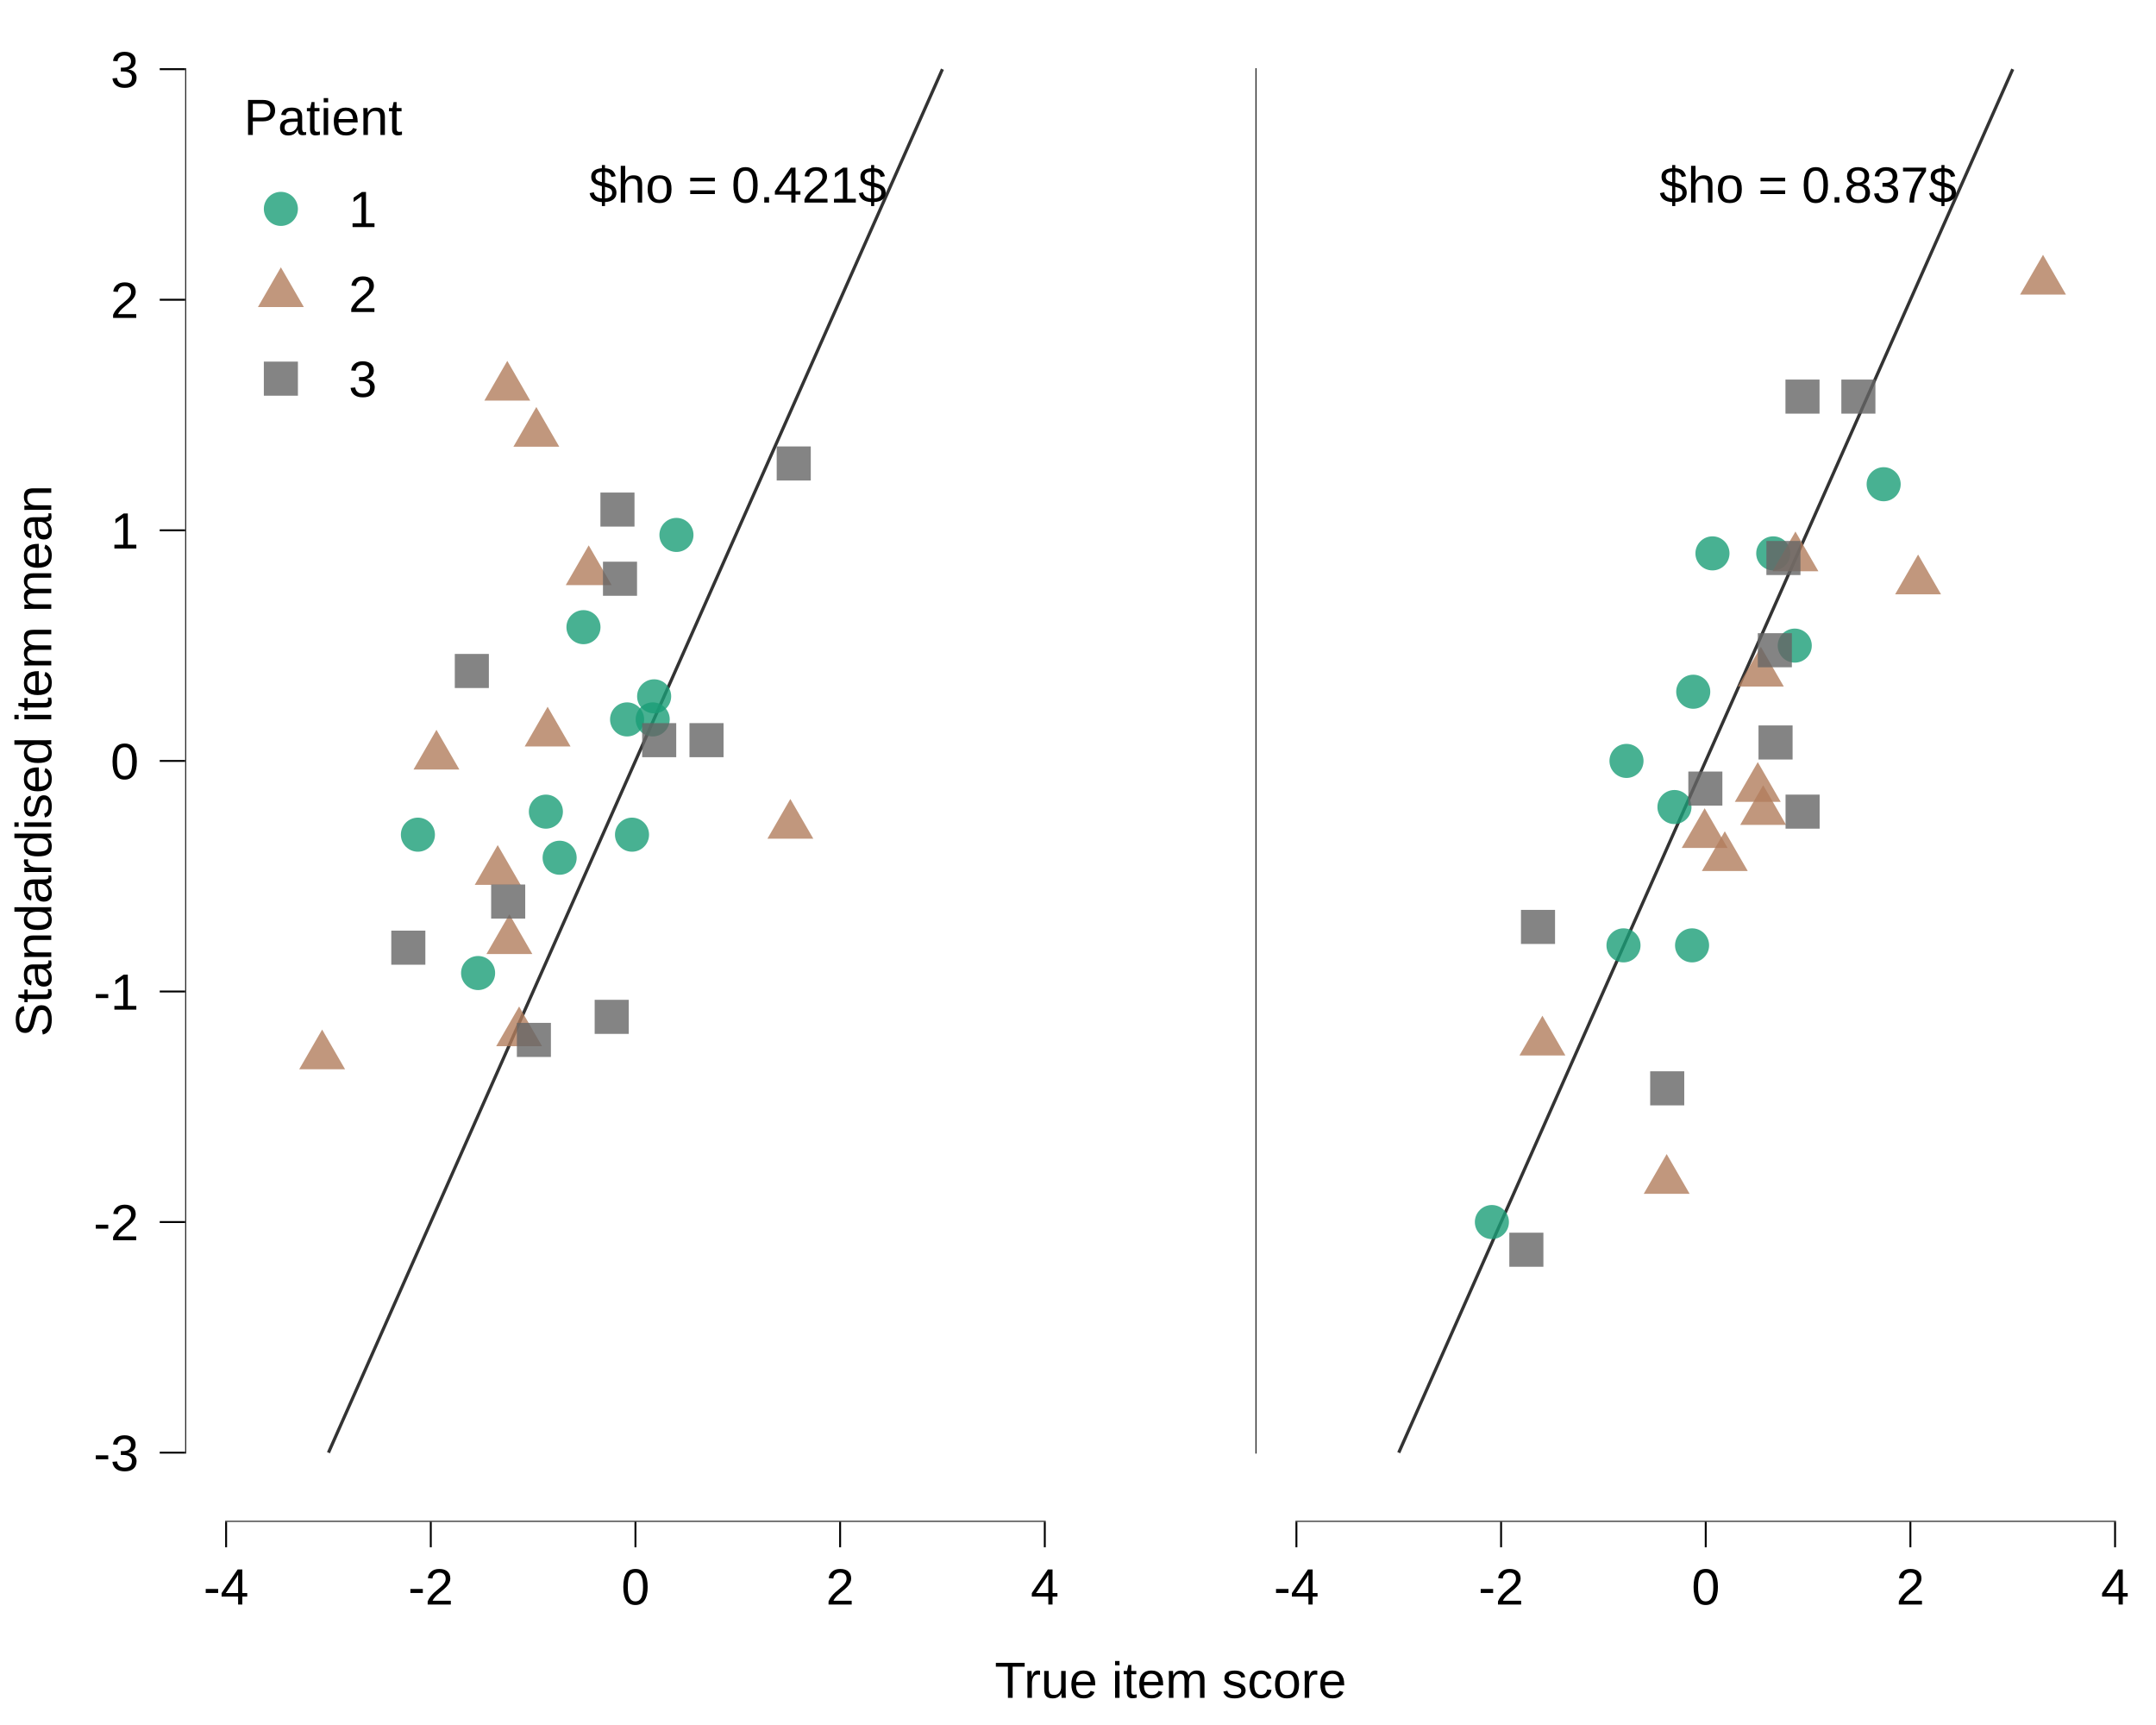
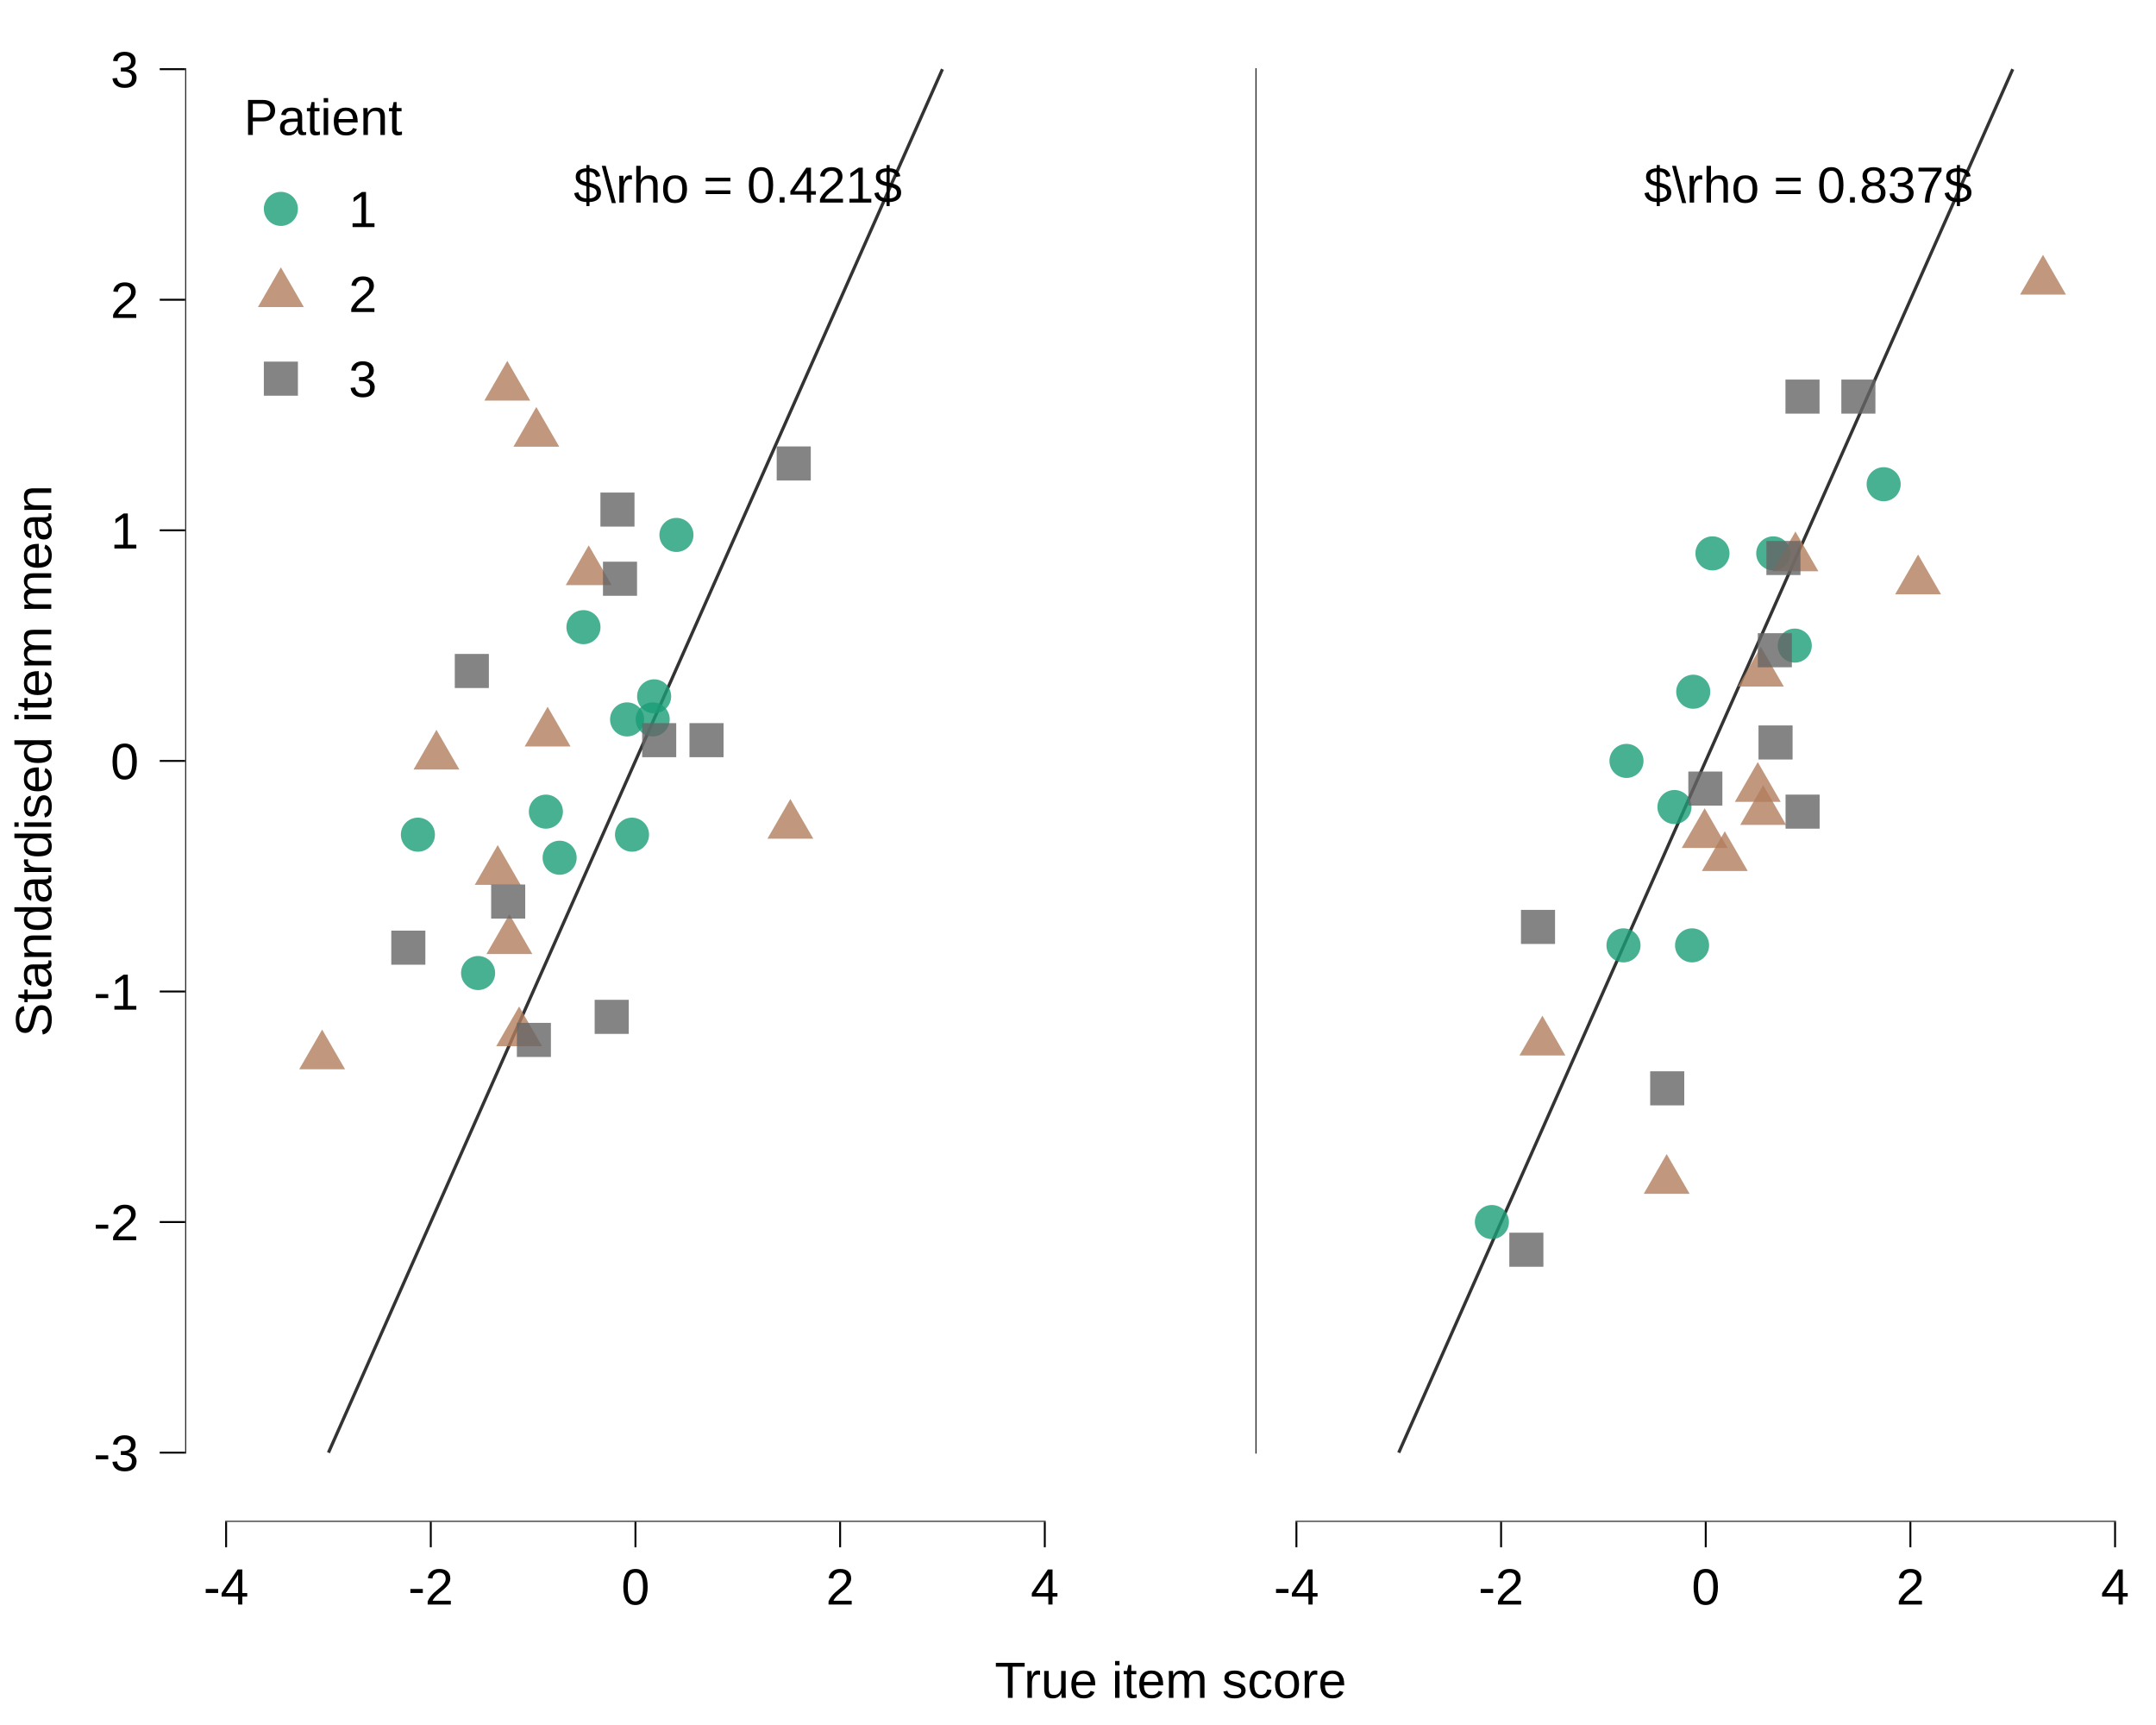
<svg xmlns="http://www.w3.org/2000/svg" class="svglite" width="720.00pt" height="576.00pt" viewBox="0 0 720.00 576.00">
  <defs>
    <style type="text/css">
    .svglite line, .svglite polyline, .svglite polygon, .svglite path, .svglite rect, .svglite circle {
      fill: none;
      stroke: #000000;
      stroke-linecap: round;
      stroke-linejoin: round;
      stroke-miterlimit: 10.00;
    }
    .svglite text {
      white-space: pre;
    }
  </style>
  </defs>
  <rect width="100%" height="100%" style="stroke: none; fill: #FFFFFF;" />
  <defs>
    <clipPath id="cpMC4wMHw3MjAuMDB8MC4wMHw1NzYuMDA=">
      <rect x="0.00" y="0.00" width="720.00" height="576.00" />
    </clipPath>
  </defs>
  <g clip-path="url(#cpMC4wMHw3MjAuMDB8MC4wMHw1NzYuMDA=)">
    <rect x="-0" y="0.00" width="720.00" height="576.00" style="stroke-width: 10.67; stroke: none;" />
  </g>
  <defs>
    <clipPath id="cpNjEuODR8MzYyLjU3fDAuMDB8NTA4LjE1">
      <rect x="61.84" y="0.00" width="300.73" height="508.15" />
    </clipPath>
  </defs>
  <g clip-path="url(#cpNjEuODR8MzYyLjU3fDAuMDB8NTA4LjE1)">
    <rect x="61.84" y="0.00" width="300.73" height="508.15" style="stroke-width: 10.67; stroke: none;" />
    <line x1="109.69" y1="485.06" x2="314.73" y2="23.10" style="stroke-width: 1.07; stroke: #333333; stroke-linecap: butt;" />
    <circle cx="159.66" cy="324.91" r="5.69" style="stroke-width: 0.71; stroke: none; fill: #1B9E77; fill-opacity: 0.80;" />
    <circle cx="217.97" cy="240.22" r="5.69" style="stroke-width: 0.71; stroke: none; fill: #1B9E77; fill-opacity: 0.80;" />
    <circle cx="209.42" cy="240.22" r="5.69" style="stroke-width: 0.71; stroke: none; fill: #1B9E77; fill-opacity: 0.80;" />
    <circle cx="194.85" cy="209.42" r="5.69" style="stroke-width: 0.71; stroke: none; fill: #1B9E77; fill-opacity: 0.80;" />
    <circle cx="182.30" cy="271.02" r="5.69" style="stroke-width: 0.71; stroke: none; fill: #1B9E77; fill-opacity: 0.80;" />
    <circle cx="225.90" cy="178.62" r="5.69" style="stroke-width: 0.71; stroke: none; fill: #1B9E77; fill-opacity: 0.80;" />
    <circle cx="211.06" cy="278.71" r="5.69" style="stroke-width: 0.71; stroke: none; fill: #1B9E77; fill-opacity: 0.80;" />
    <circle cx="218.45" cy="232.52" r="5.69" style="stroke-width: 0.71; stroke: none; fill: #1B9E77; fill-opacity: 0.80;" />
    <circle cx="139.56" cy="278.71" r="5.69" style="stroke-width: 0.71; stroke: none; fill: #1B9E77; fill-opacity: 0.80;" />
    <circle cx="186.89" cy="286.41" r="5.69" style="stroke-width: 0.71; stroke: none; fill: #1B9E77; fill-opacity: 0.80;" />
    <polygon points="173.36,336.08 181.02,349.35 165.70,349.35 " style="stroke-width: 0.71; stroke: none; fill: #B27D5D; fill-opacity: 0.80;" />
    <polygon points="263.94,266.79 271.61,280.06 256.28,280.06 " style="stroke-width: 0.71; stroke: none; fill: #B27D5D; fill-opacity: 0.80;" />
    <polygon points="196.60,182.10 204.26,195.37 188.94,195.37 " style="stroke-width: 0.71; stroke: none; fill: #B27D5D; fill-opacity: 0.80;" />
    <polygon points="179.11,135.90 186.77,149.17 171.45,149.17 " style="stroke-width: 0.71; stroke: none; fill: #B27D5D; fill-opacity: 0.80;" />
    <polygon points="166.21,282.19 173.87,295.46 158.55,295.46 " style="stroke-width: 0.71; stroke: none; fill: #B27D5D; fill-opacity: 0.80;" />
    <polygon points="169.41,120.50 177.07,133.77 161.75,133.77 " style="stroke-width: 0.71; stroke: none; fill: #B27D5D; fill-opacity: 0.80;" />
    <polygon points="107.58,343.78 115.24,357.05 99.92,357.05 " style="stroke-width: 0.71; stroke: none; fill: #B27D5D; fill-opacity: 0.80;" />
    <polygon points="145.75,243.69 153.41,256.96 138.09,256.96 " style="stroke-width: 0.71; stroke: none; fill: #B27D5D; fill-opacity: 0.80;" />
    <polygon points="170.11,305.28 177.77,318.56 162.45,318.56 " style="stroke-width: 0.71; stroke: none; fill: #B27D5D; fill-opacity: 0.80;" />
    <polygon points="182.88,235.99 190.54,249.26 175.22,249.26 " style="stroke-width: 0.71; stroke: none; fill: #B27D5D; fill-opacity: 0.80;" />
    <polygon points="230.25,252.84 241.63,252.84 241.63,241.46 230.25,241.46 " style="stroke-width: 0.71; stroke: none; fill: #666666; fill-opacity: 0.80;" />
    <polygon points="164.02,306.73 175.40,306.73 175.40,295.35 164.02,295.35 " style="stroke-width: 0.71; stroke: none; fill: #666666; fill-opacity: 0.80;" />
    <polygon points="201.36,198.94 212.74,198.94 212.74,187.56 201.36,187.56 " style="stroke-width: 0.71; stroke: none; fill: #666666; fill-opacity: 0.80;" />
    <polygon points="172.61,352.93 183.98,352.93 183.98,341.55 172.61,341.55 " style="stroke-width: 0.71; stroke: none; fill: #666666; fill-opacity: 0.80;" />
    <polygon points="130.67,322.13 142.05,322.13 142.05,310.75 130.67,310.75 " style="stroke-width: 0.71; stroke: none; fill: #666666; fill-opacity: 0.80;" />
    <polygon points="200.51,175.84 211.89,175.84 211.89,164.47 200.51,164.47 " style="stroke-width: 0.71; stroke: none; fill: #666666; fill-opacity: 0.80;" />
    <polygon points="198.59,345.23 209.97,345.23 209.97,333.85 198.59,333.85 " style="stroke-width: 0.71; stroke: none; fill: #666666; fill-opacity: 0.80;" />
    <polygon points="214.45,252.84 225.83,252.84 225.83,241.46 214.45,241.46 " style="stroke-width: 0.71; stroke: none; fill: #666666; fill-opacity: 0.80;" />
    <polygon points="151.88,229.74 163.26,229.74 163.26,218.36 151.88,218.36 " style="stroke-width: 0.71; stroke: none; fill: #666666; fill-opacity: 0.80;" />
    <polygon points="259.38,160.45 270.76,160.45 270.76,149.07 259.38,149.07 " style="stroke-width: 0.71; stroke: none; fill: #666666; fill-opacity: 0.80;" />
-     <text x="246.38" y="67.64" text-anchor="middle" style="font-size: 16.93px; font-family: &quot;Liberation Sans&quot;;" textLength="106.16px" lengthAdjust="spacingAndGlyphs">$
- ho = 0.421$</text>
+     <text x="246.38" y="67.64" text-anchor="middle" style="font-size: 16.93px; font-family: &quot;Liberation Sans&quot;;" textLength="115.05px" lengthAdjust="spacingAndGlyphs">$\rho = 0.421$</text>
    <line x1="75.19" y1="508.15" x2="349.22" y2="508.15" style="stroke-width: 0.64; stroke-linecap: butt;" />
    <line x1="61.84" y1="485.37" x2="61.84" y2="22.78" style="stroke-width: 0.64; stroke-linecap: butt;" />
    <rect x="61.84" y="0.00" width="300.73" height="508.15" style="stroke-width: 0.00; stroke: none;" />
  </g>
  <g clip-path="url(#cpMC4wMHw3MjAuMDB8MC4wMHw1NzYuMDA=)">
</g>
  <defs>
    <clipPath id="cpNDE5LjI3fDcyMC4wMHwwLjAwfDUwOC4xNQ==">
      <rect x="419.27" y="0.00" width="300.73" height="508.15" />
    </clipPath>
  </defs>
  <g clip-path="url(#cpNDE5LjI3fDcyMC4wMHwwLjAwfDUwOC4xNQ==)">
    <rect x="419.27" y="0.00" width="300.73" height="508.15" style="stroke-width: 10.67; stroke: none;" />
    <line x1="467.11" y1="485.06" x2="672.16" y2="23.10" style="stroke-width: 1.07; stroke: #333333; stroke-linecap: butt;" />
    <circle cx="559.19" cy="269.48" r="5.69" style="stroke-width: 0.71; stroke: none; fill: #1B9E77; fill-opacity: 0.80;" />
    <circle cx="543.17" cy="254.08" r="5.69" style="stroke-width: 0.71; stroke: none; fill: #1B9E77; fill-opacity: 0.80;" />
    <circle cx="565.07" cy="315.67" r="5.69" style="stroke-width: 0.71; stroke: none; fill: #1B9E77; fill-opacity: 0.80;" />
    <circle cx="629.05" cy="161.69" r="5.69" style="stroke-width: 0.71; stroke: none; fill: #1B9E77; fill-opacity: 0.80;" />
    <circle cx="599.36" cy="215.58" r="5.69" style="stroke-width: 0.71; stroke: none; fill: #1B9E77; fill-opacity: 0.80;" />
    <circle cx="542.17" cy="315.67" r="5.69" style="stroke-width: 0.71; stroke: none; fill: #1B9E77; fill-opacity: 0.80;" />
    <circle cx="592.18" cy="184.78" r="5.69" style="stroke-width: 0.71; stroke: none; fill: #1B9E77; fill-opacity: 0.80;" />
    <circle cx="571.88" cy="184.78" r="5.69" style="stroke-width: 0.71; stroke: none; fill: #1B9E77; fill-opacity: 0.80;" />
    <circle cx="498.22" cy="408.06" r="5.69" style="stroke-width: 0.71; stroke: none; fill: #1B9E77; fill-opacity: 0.80;" />
    <circle cx="565.46" cy="230.98" r="5.69" style="stroke-width: 0.71; stroke: none; fill: #1B9E77; fill-opacity: 0.80;" />
    <polygon points="599.59,177.48 607.25,190.75 591.93,190.75 " style="stroke-width: 0.71; stroke: none; fill: #B27D5D; fill-opacity: 0.80;" />
    <polygon points="576.00,277.57 583.66,290.84 568.34,290.84 " style="stroke-width: 0.71; stroke: none; fill: #B27D5D; fill-opacity: 0.80;" />
    <polygon points="588.04,215.97 595.70,229.24 580.38,229.24 " style="stroke-width: 0.71; stroke: none; fill: #B27D5D; fill-opacity: 0.80;" />
    <polygon points="588.81,262.17 596.47,275.44 581.15,275.44 " style="stroke-width: 0.71; stroke: none; fill: #B27D5D; fill-opacity: 0.80;" />
    <polygon points="569.27,269.87 576.93,283.14 561.61,283.14 " style="stroke-width: 0.71; stroke: none; fill: #B27D5D; fill-opacity: 0.80;" />
    <polygon points="587.01,254.47 594.67,267.74 579.35,267.74 " style="stroke-width: 0.71; stroke: none; fill: #B27D5D; fill-opacity: 0.80;" />
    <polygon points="515.09,339.16 522.76,352.43 507.43,352.43 " style="stroke-width: 0.71; stroke: none; fill: #B27D5D; fill-opacity: 0.80;" />
    <polygon points="556.59,385.36 564.25,398.63 548.93,398.63 " style="stroke-width: 0.71; stroke: none; fill: #B27D5D; fill-opacity: 0.80;" />
    <polygon points="682.27,85.08 689.93,98.36 674.61,98.36 " style="stroke-width: 0.71; stroke: none; fill: #B27D5D; fill-opacity: 0.80;" />
    <polygon points="640.55,185.17 648.21,198.45 632.88,198.45 " style="stroke-width: 0.71; stroke: none; fill: #B27D5D; fill-opacity: 0.80;" />
    <polygon points="589.89,192.01 601.27,192.01 601.27,180.63 589.89,180.63 " style="stroke-width: 0.71; stroke: none; fill: #666666; fill-opacity: 0.80;" />
    <polygon points="596.29,276.70 607.67,276.70 607.67,265.33 596.29,265.33 " style="stroke-width: 0.71; stroke: none; fill: #666666; fill-opacity: 0.80;" />
    <polygon points="551.08,369.10 562.46,369.10 562.46,357.72 551.08,357.72 " style="stroke-width: 0.71; stroke: none; fill: #666666; fill-opacity: 0.80;" />
    <polygon points="563.82,269.01 575.19,269.01 575.19,257.63 563.82,257.63 " style="stroke-width: 0.71; stroke: none; fill: #666666; fill-opacity: 0.80;" />
    <polygon points="507.93,315.20 519.31,315.20 519.31,303.82 507.93,303.82 " style="stroke-width: 0.71; stroke: none; fill: #666666; fill-opacity: 0.80;" />
    <polygon points="596.26,138.12 607.64,138.12 607.64,126.74 596.26,126.74 " style="stroke-width: 0.71; stroke: none; fill: #666666; fill-opacity: 0.80;" />
    <polygon points="504.04,422.99 515.42,422.99 515.42,411.61 504.04,411.61 " style="stroke-width: 0.71; stroke: none; fill: #666666; fill-opacity: 0.80;" />
    <polygon points="614.92,138.12 626.30,138.12 626.30,126.74 614.92,126.74 " style="stroke-width: 0.71; stroke: none; fill: #666666; fill-opacity: 0.80;" />
    <polygon points="587.02,222.81 598.40,222.81 598.40,211.43 587.02,211.43 " style="stroke-width: 0.71; stroke: none; fill: #666666; fill-opacity: 0.80;" />
    <polygon points="587.26,253.61 598.64,253.61 598.64,242.23 587.26,242.23 " style="stroke-width: 0.71; stroke: none; fill: #666666; fill-opacity: 0.80;" />
-     <text x="603.81" y="67.64" text-anchor="middle" style="font-size: 16.93px; font-family: &quot;Liberation Sans&quot;;" textLength="106.16px" lengthAdjust="spacingAndGlyphs">$
- ho = 0.837$</text>
+     <text x="603.81" y="67.64" text-anchor="middle" style="font-size: 16.93px; font-family: &quot;Liberation Sans&quot;;" textLength="115.05px" lengthAdjust="spacingAndGlyphs">$\rho = 0.837$</text>
    <line x1="432.62" y1="508.15" x2="706.65" y2="508.15" style="stroke-width: 0.64; stroke-linecap: butt;" />
    <line x1="419.27" y1="485.37" x2="419.27" y2="22.78" style="stroke-width: 0.64; stroke-linecap: butt;" />
    <rect x="419.27" y="0.00" width="300.73" height="508.15" style="stroke-width: 0.00; stroke: none;" />
  </g>
  <g clip-path="url(#cpMC4wMHw3MjAuMDB8MC4wMHw1NzYuMDA=)">
</g>
  <defs>
    <clipPath id="cpNjEuODR8MzYyLjU3fDAuMDB8MC4wMA==">
      <rect x="61.84" y="0.00" width="300.73" height="0.00" />
    </clipPath>
  </defs>
  <g clip-path="url(#cpNjEuODR8MzYyLjU3fDAuMDB8MC4wMA==)">
</g>
  <g clip-path="url(#cpMC4wMHw3MjAuMDB8MC4wMHw1NzYuMDA=)">
</g>
  <defs>
    <clipPath id="cpNDE5LjI3fDcyMC4wMHwwLjAwfDAuMDA=">
      <rect x="419.27" y="0.00" width="300.73" height="0.00" />
    </clipPath>
  </defs>
  <g clip-path="url(#cpNDE5LjI3fDcyMC4wMHwwLjAwfDAuMDA=)">
</g>
  <g clip-path="url(#cpMC4wMHw3MjAuMDB8MC4wMHw1NzYuMDA=)">
    <polyline points="61.84,508.15 362.57,508.15 " style="stroke-width: 0.00; stroke: none; stroke-linecap: butt;" />
    <polyline points="75.51,516.66 75.51,508.15 " style="stroke-width: 0.64; stroke-linecap: butt;" />
    <polyline points="143.86,516.66 143.86,508.15 " style="stroke-width: 0.64; stroke-linecap: butt;" />
    <polyline points="212.21,516.66 212.21,508.15 " style="stroke-width: 0.64; stroke-linecap: butt;" />
    <polyline points="280.56,516.66 280.56,508.15 " style="stroke-width: 0.64; stroke-linecap: butt;" />
    <polyline points="348.91,516.66 348.91,508.15 " style="stroke-width: 0.64; stroke-linecap: butt;" />
    <text x="75.51" y="535.77" text-anchor="middle" style="font-size: 17.00px; font-family: &quot;Liberation Sans&quot;;" textLength="15.20px" lengthAdjust="spacingAndGlyphs">-4</text>
    <text x="143.86" y="535.77" text-anchor="middle" style="font-size: 17.00px; font-family: &quot;Liberation Sans&quot;;" textLength="15.20px" lengthAdjust="spacingAndGlyphs">-2</text>
    <text x="212.21" y="535.77" text-anchor="middle" style="font-size: 17.00px; font-family: &quot;Liberation Sans&quot;;" textLength="9.73px" lengthAdjust="spacingAndGlyphs">0</text>
    <text x="280.56" y="535.77" text-anchor="middle" style="font-size: 17.00px; font-family: &quot;Liberation Sans&quot;;" textLength="9.73px" lengthAdjust="spacingAndGlyphs">2</text>
    <text x="348.91" y="535.77" text-anchor="middle" style="font-size: 17.00px; font-family: &quot;Liberation Sans&quot;;" textLength="9.73px" lengthAdjust="spacingAndGlyphs">4</text>
    <polyline points="419.27,508.15 720.00,508.15 " style="stroke-width: 0.00; stroke: none; stroke-linecap: butt;" />
    <polyline points="432.94,516.66 432.94,508.15 " style="stroke-width: 0.64; stroke-linecap: butt;" />
    <polyline points="501.29,516.66 501.29,508.15 " style="stroke-width: 0.64; stroke-linecap: butt;" />
    <polyline points="569.63,516.66 569.63,508.15 " style="stroke-width: 0.64; stroke-linecap: butt;" />
    <polyline points="637.98,516.66 637.98,508.15 " style="stroke-width: 0.64; stroke-linecap: butt;" />
    <polyline points="706.33,516.66 706.33,508.15 " style="stroke-width: 0.64; stroke-linecap: butt;" />
    <text x="432.94" y="535.77" text-anchor="middle" style="font-size: 17.00px; font-family: &quot;Liberation Sans&quot;;" textLength="15.20px" lengthAdjust="spacingAndGlyphs">-4</text>
    <text x="501.29" y="535.77" text-anchor="middle" style="font-size: 17.00px; font-family: &quot;Liberation Sans&quot;;" textLength="15.20px" lengthAdjust="spacingAndGlyphs">-2</text>
    <text x="569.63" y="535.77" text-anchor="middle" style="font-size: 17.00px; font-family: &quot;Liberation Sans&quot;;" textLength="9.73px" lengthAdjust="spacingAndGlyphs">0</text>
    <text x="637.98" y="535.77" text-anchor="middle" style="font-size: 17.00px; font-family: &quot;Liberation Sans&quot;;" textLength="9.73px" lengthAdjust="spacingAndGlyphs">2</text>
    <text x="706.33" y="535.77" text-anchor="middle" style="font-size: 17.00px; font-family: &quot;Liberation Sans&quot;;" textLength="9.73px" lengthAdjust="spacingAndGlyphs">4</text>
    <polyline points="61.84,508.15 61.84,0.00 " style="stroke-width: 0.00; stroke: none; stroke-linecap: butt;" />
    <text x="46.36" y="491.13" text-anchor="end" style="font-size: 17.00px; font-family: &quot;Liberation Sans&quot;;" textLength="15.20px" lengthAdjust="spacingAndGlyphs">-3</text>
    <text x="46.36" y="414.13" text-anchor="end" style="font-size: 17.00px; font-family: &quot;Liberation Sans&quot;;" textLength="15.20px" lengthAdjust="spacingAndGlyphs">-2</text>
    <text x="46.36" y="337.14" text-anchor="end" style="font-size: 17.00px; font-family: &quot;Liberation Sans&quot;;" textLength="15.20px" lengthAdjust="spacingAndGlyphs">-1</text>
    <text x="46.36" y="260.15" text-anchor="end" style="font-size: 17.00px; font-family: &quot;Liberation Sans&quot;;" textLength="9.73px" lengthAdjust="spacingAndGlyphs">0</text>
    <text x="46.36" y="183.15" text-anchor="end" style="font-size: 17.00px; font-family: &quot;Liberation Sans&quot;;" textLength="9.73px" lengthAdjust="spacingAndGlyphs">1</text>
    <text x="46.36" y="106.16" text-anchor="end" style="font-size: 17.00px; font-family: &quot;Liberation Sans&quot;;" textLength="9.73px" lengthAdjust="spacingAndGlyphs">2</text>
    <text x="46.36" y="29.17" text-anchor="end" style="font-size: 17.00px; font-family: &quot;Liberation Sans&quot;;" textLength="9.73px" lengthAdjust="spacingAndGlyphs">3</text>
    <polyline points="53.34,485.06 61.84,485.06 " style="stroke-width: 0.64; stroke-linecap: butt;" />
    <polyline points="53.34,408.06 61.84,408.06 " style="stroke-width: 0.64; stroke-linecap: butt;" />
    <polyline points="53.34,331.07 61.84,331.07 " style="stroke-width: 0.64; stroke-linecap: butt;" />
    <polyline points="53.34,254.08 61.84,254.08 " style="stroke-width: 0.64; stroke-linecap: butt;" />
    <polyline points="53.34,177.08 61.84,177.08 " style="stroke-width: 0.64; stroke-linecap: butt;" />
    <polyline points="53.34,100.09 61.84,100.09 " style="stroke-width: 0.64; stroke-linecap: butt;" />
    <polyline points="53.34,23.10 61.84,23.10 " style="stroke-width: 0.64; stroke-linecap: butt;" />
    <text x="390.92" y="566.94" text-anchor="middle" style="font-size: 17.00px; font-family: &quot;Liberation Sans&quot;;" textLength="124.61px" lengthAdjust="spacingAndGlyphs">True item score</text>
    <text transform="translate(17.12,254.08) rotate(-90)" text-anchor="middle" style="font-size: 17.00px; font-family: &quot;Liberation Sans&quot;;" textLength="195.93px" lengthAdjust="spacingAndGlyphs">Standardised item mean</text>
    <rect x="74.15" y="25.41" width="67.53" height="120.69" style="stroke-width: 0.75; stroke: none;" />
    <rect x="74.15" y="25.41" width="67.53" height="120.69" style="stroke-width: 10.67; stroke: none;" />
    <text x="107.91" y="45.07" text-anchor="middle" style="font-size: 17.00px; font-family: &quot;Liberation Sans&quot;;" textLength="56.57px" lengthAdjust="spacingAndGlyphs">Patient</text>
    <rect x="79.63" y="55.58" width="28.35" height="28.35" style="stroke-width: 10.67; stroke: none;" />
    <circle cx="93.80" cy="69.75" r="5.69" style="stroke-width: 0.71; stroke: none; fill: #1B9E77; fill-opacity: 0.80;" />
    <rect x="79.63" y="83.92" width="28.35" height="28.35" style="stroke-width: 10.67; stroke: none;" />
    <polygon points="93.80,89.25 101.46,102.52 86.14,102.52 " style="stroke-width: 0.71; stroke: none; fill: #B27D5D; fill-opacity: 0.80;" />
    <rect x="79.63" y="112.27" width="28.35" height="28.35" style="stroke-width: 10.67; stroke: none;" />
    <polygon points="88.11,132.13 99.49,132.13 99.49,120.75 88.11,120.75 " style="stroke-width: 0.71; stroke: none; fill: #666666; fill-opacity: 0.80;" />
    <text x="116.44" y="75.82" style="font-size: 17.00px; font-family: &quot;Liberation Sans&quot;;" textLength="9.73px" lengthAdjust="spacingAndGlyphs">1</text>
    <text x="116.44" y="104.17" style="font-size: 17.00px; font-family: &quot;Liberation Sans&quot;;" textLength="9.73px" lengthAdjust="spacingAndGlyphs">2</text>
    <text x="116.44" y="132.51" style="font-size: 17.00px; font-family: &quot;Liberation Sans&quot;;" textLength="9.73px" lengthAdjust="spacingAndGlyphs">3</text>
  </g>
</svg>
